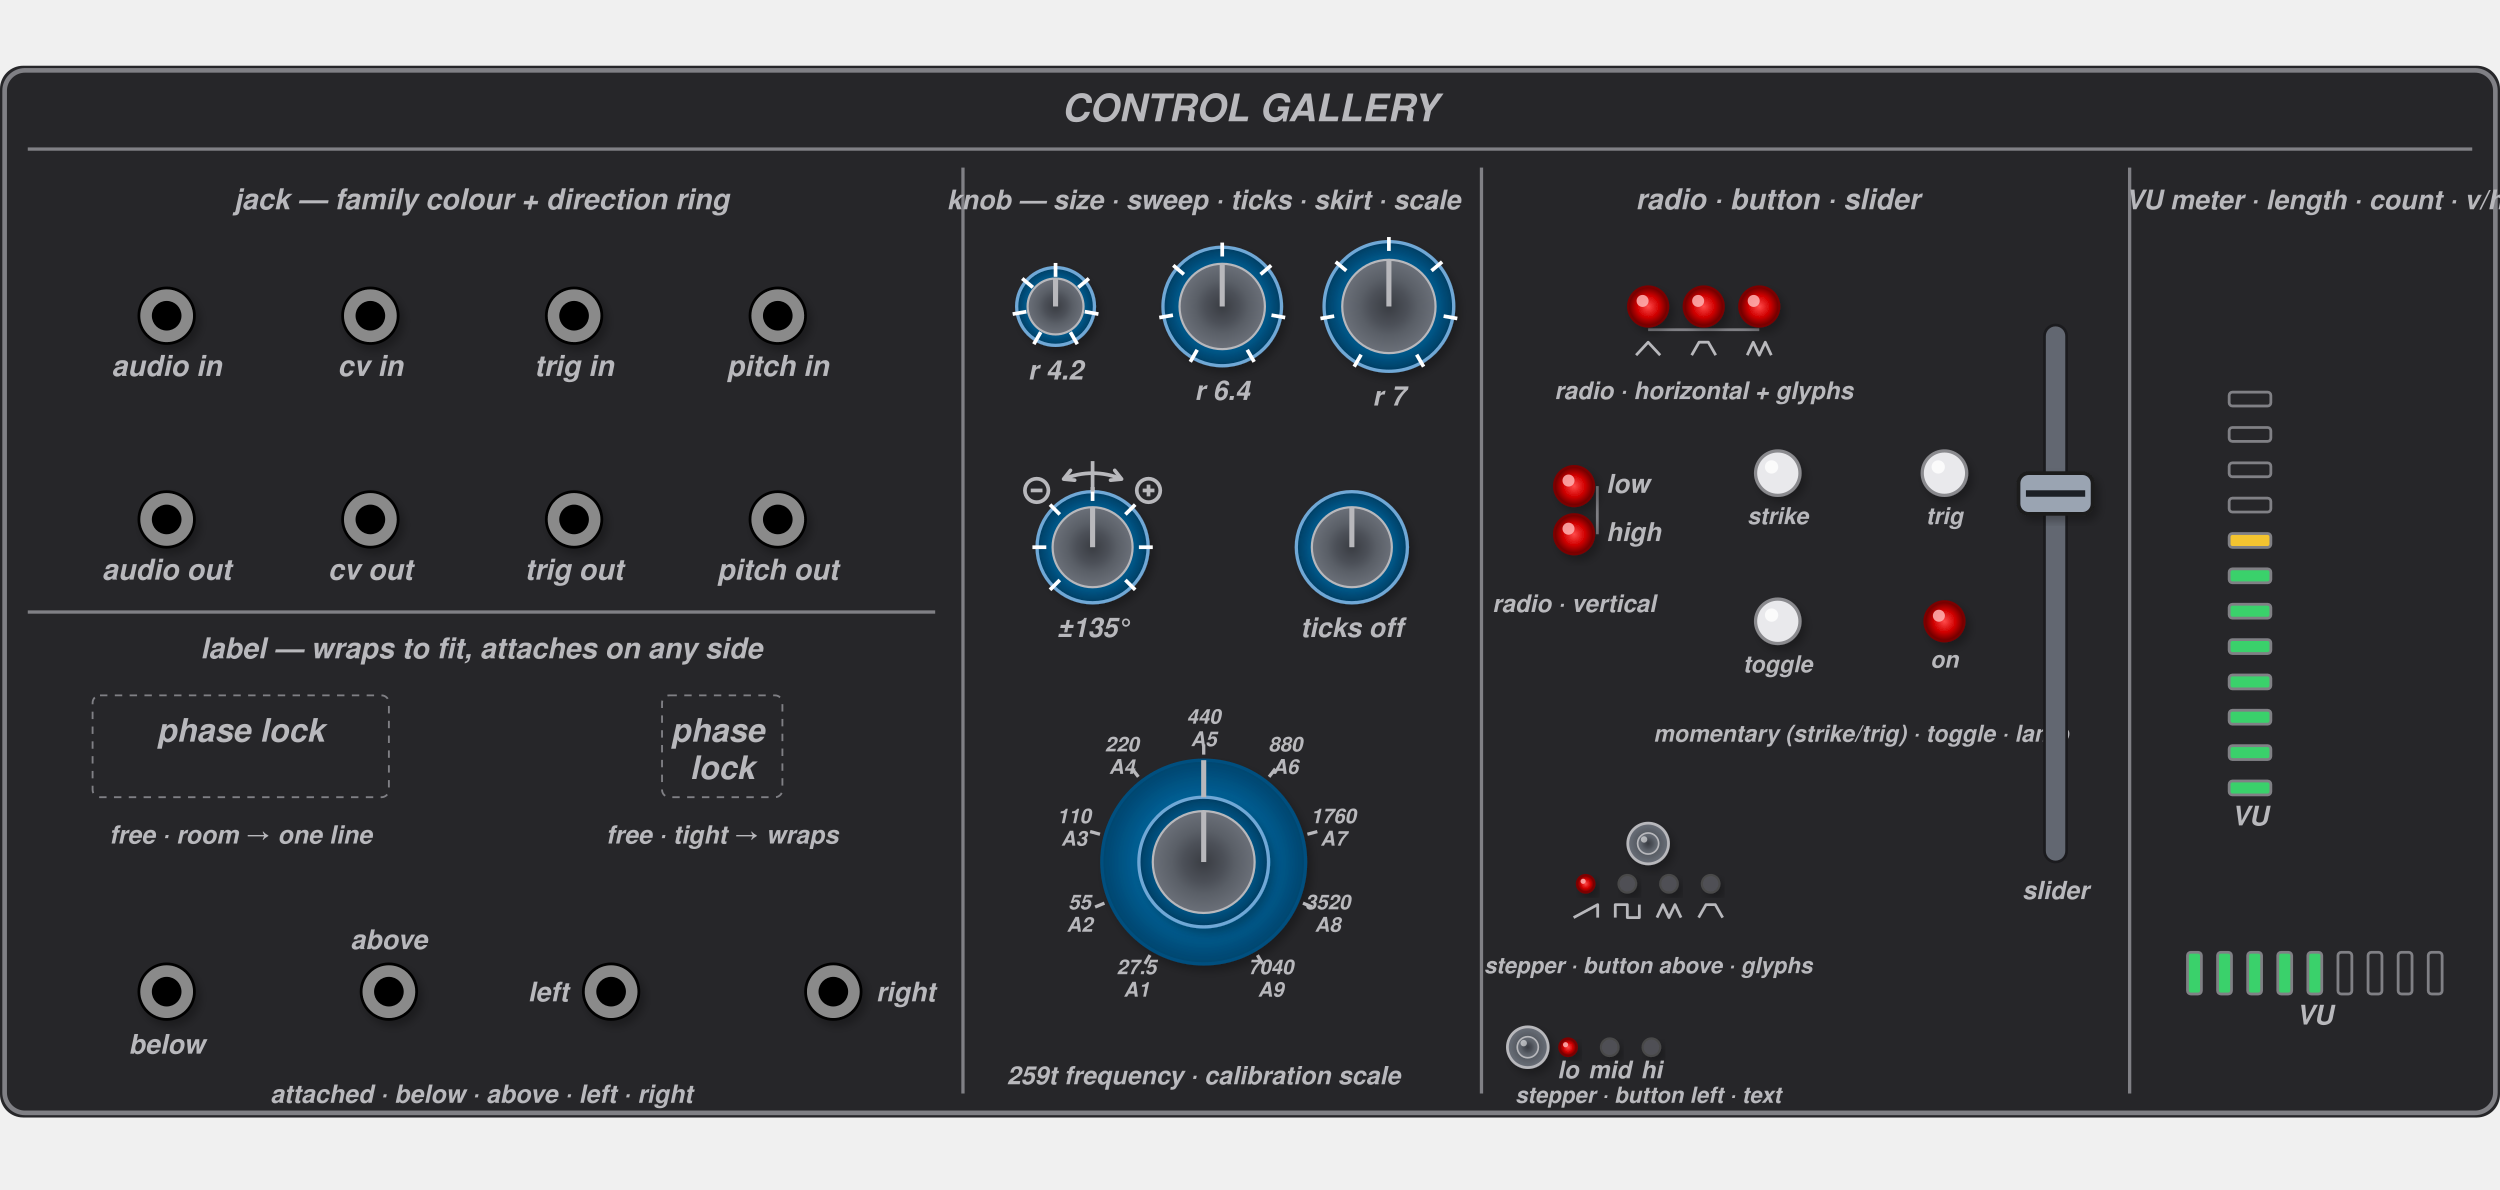
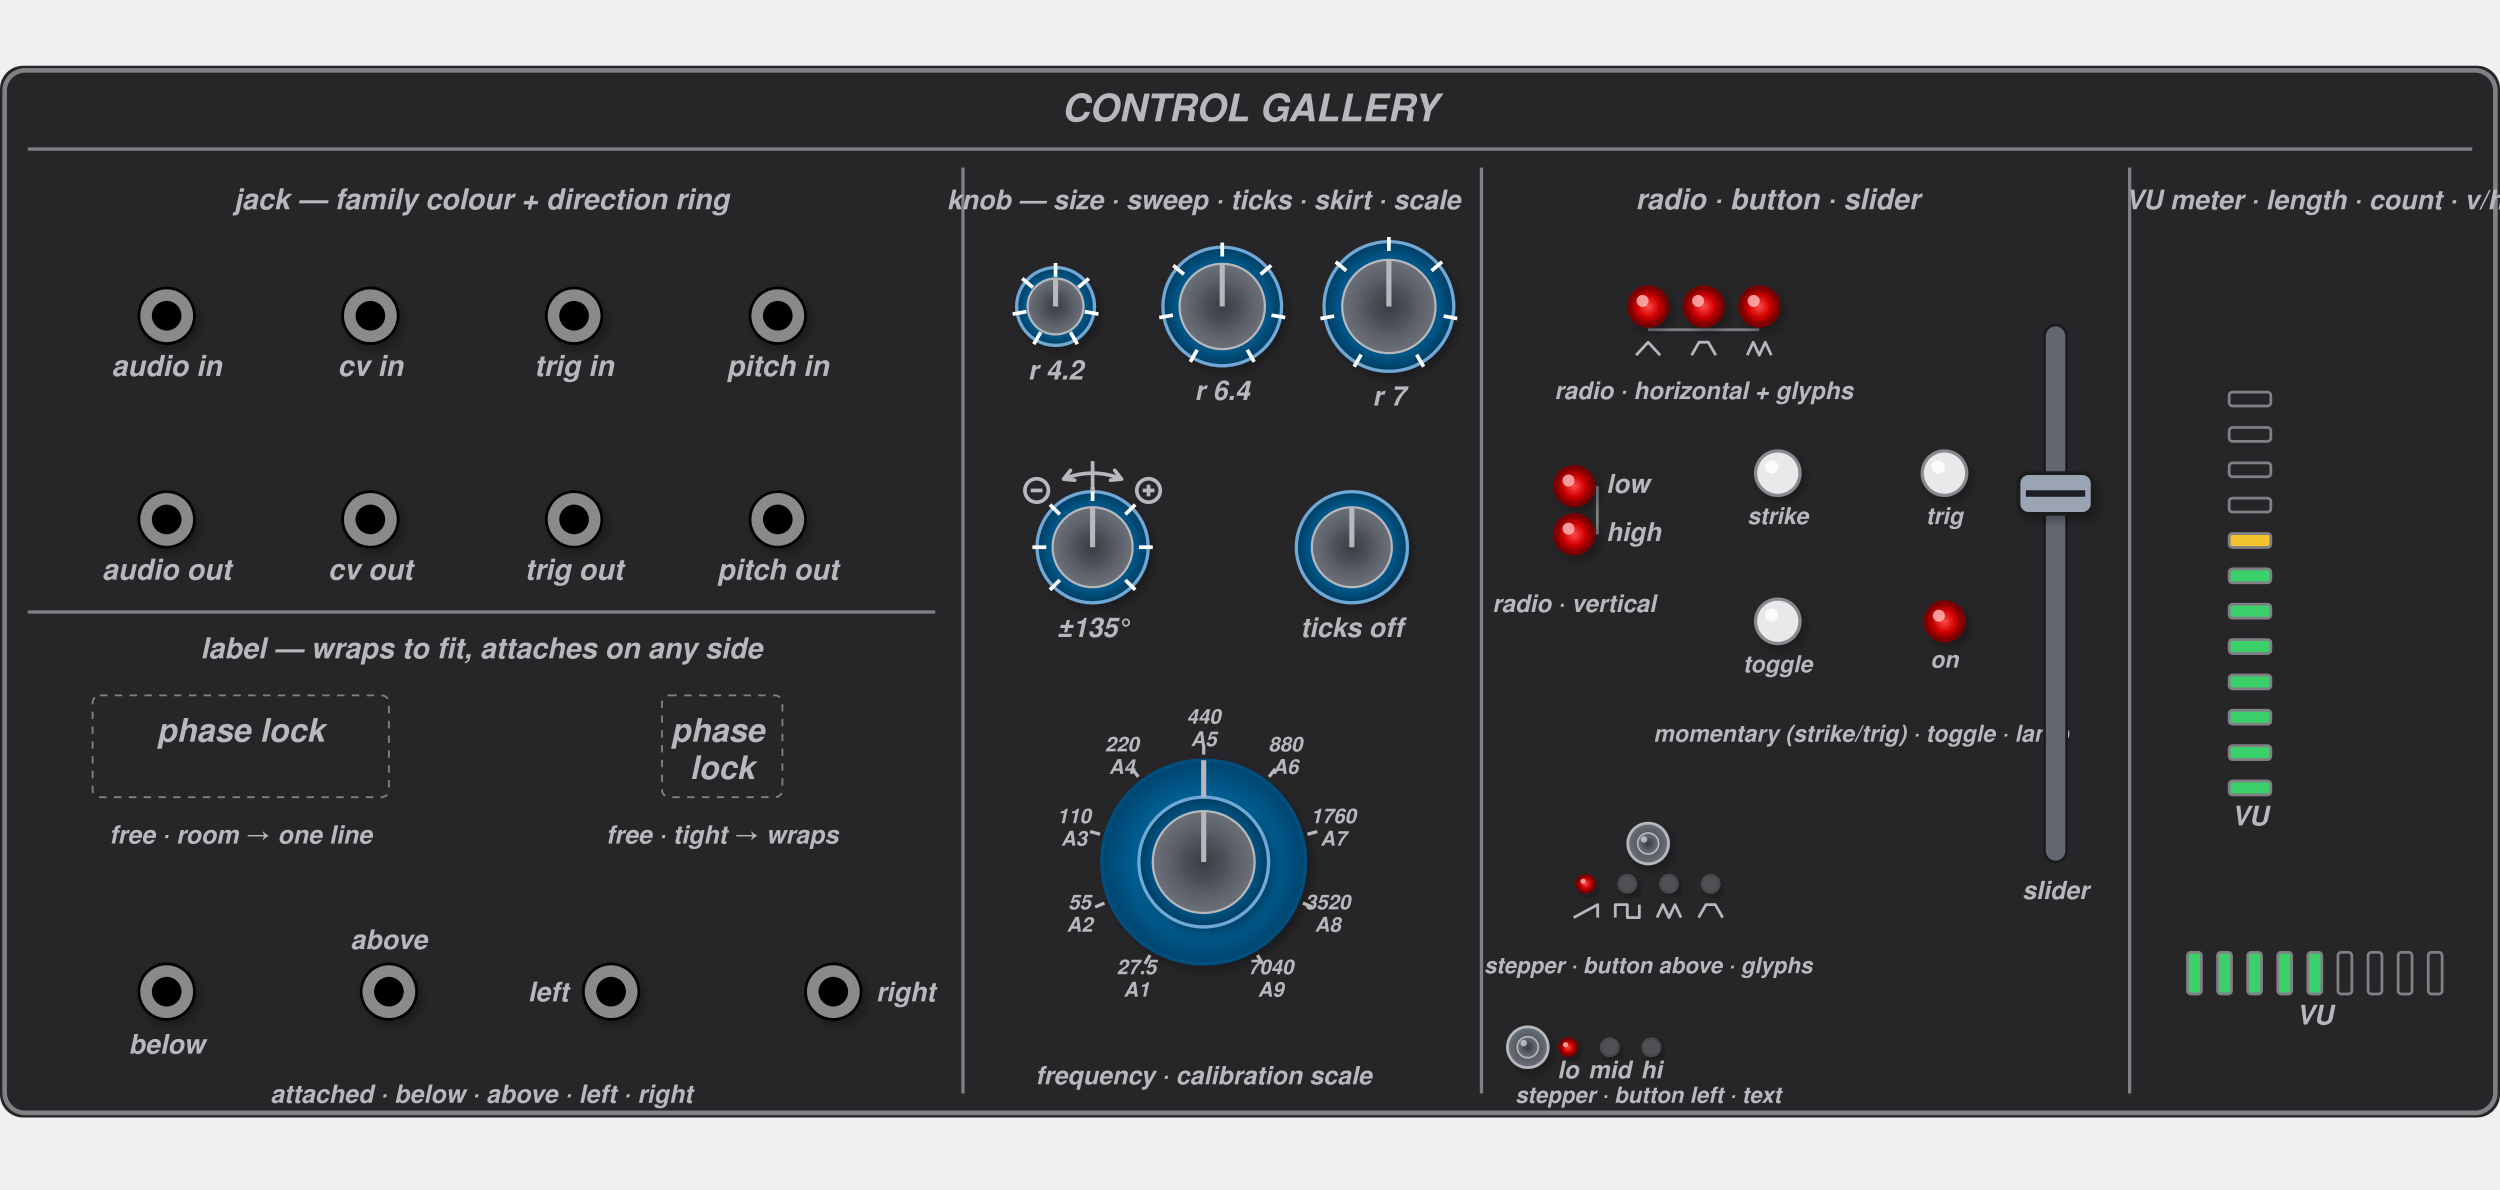
<svg xmlns="http://www.w3.org/2000/svg" width="270mm" height="128.5mm" viewBox="0 0 270 128.5" font-family="Arial Narrow, Helvetica, Arial, sans-serif">
  <defs>
    <filter id="softShadow" x="-30%" y="-30%" width="160%" height="160%">
      <feDropShadow dx="0.473" dy="0.592" stdDeviation="0.473" flood-color="#000" flood-opacity=".28" />
    </filter>
    <radialGradient id="blueRing">
      <stop offset="0" stop-color="#1688cc" />
      <stop offset="0.55" stop-color="#006da8" />
      <stop offset="1" stop-color="#003d62" />
    </radialGradient>
    <radialGradient id="blueDial">
      <stop offset="0" stop-color="#1d79b7" />
      <stop offset="0.6" stop-color="#00639a" />
      <stop offset="1" stop-color="#00456e" />
    </radialGradient>
    <radialGradient id="knobCap">
      <stop offset="0" stop-color="#3a3d43" />
      <stop offset="0.4" stop-color="#4c5058" />
      <stop offset="0.62" stop-color="#5a5f67" />
      <stop offset="1" stop-color="#6b7079" />
    </radialGradient>
    <radialGradient id="redLed">
      <stop offset="0" stop-color="#ff4a4a" />
      <stop offset="0.55" stop-color="#d00000" />
      <stop offset="1" stop-color="#650000" />
    </radialGradient>
  </defs>
  <g transform="translate(0 7.0994)">
    <rect x="0" y="0" width="270" height="113.591" rx="2.5" fill="#262629" />
    <rect x="0.5" y="0.5" width="269" height="112.591" rx="2.2" fill="none" stroke="#808085" stroke-width="0.5" />
    <text x="135" y="6" font-size="4.106" font-weight="700" font-style="italic" fill="#b8b8bc" text-anchor="middle" font-family="Arial Narrow, Helvetica, Arial, sans-serif">CONTROL GALLERY</text>
    <line x1="3" y1="9" x2="267" y2="9" stroke="#808085" stroke-width="0.355" />
    <line x1="104" y1="11" x2="104" y2="111" stroke="#808085" stroke-width="0.355" />
    <line x1="160" y1="11" x2="160" y2="111" stroke="#808085" stroke-width="0.355" />
    <line x1="230" y1="11" x2="230" y2="111" stroke="#808085" stroke-width="0.355" />
    <text x="52" y="15.5" font-size="3.106" font-weight="700" font-style="italic" fill="#b8b8bc" text-anchor="middle" font-family="Arial Narrow, Helvetica, Arial, sans-serif">jack — family colour + direction ring</text>
    <g data-wcoast-port="audioIn" data-wcoast-cx="18" data-wcoast-cy="27">
      <circle cx="18" cy="27" r="3" fill="#8a8a8a" stroke="#000000" stroke-width="0.3" filter="url(#softShadow)" />
      <circle cx="18" cy="27" r="1.6" fill="#000000" />
    </g>
    <text x="18" y="33.5" font-size="3.106" font-weight="700" font-style="italic" fill="#b8b8bc" text-anchor="middle" font-family="Arial Narrow, Helvetica, Arial, sans-serif">audio in</text>
    <g data-wcoast-port="audioOut" data-wcoast-cx="18" data-wcoast-cy="49">
      <circle cx="18" cy="49" r="3" fill="#8a8a8a" stroke="#000000" stroke-width="0.3" filter="url(#softShadow)" />
      <circle cx="18" cy="49" r="1.6" fill="#000000" />
    </g>
    <text x="18" y="55.5" font-size="3.106" font-weight="700" font-style="italic" fill="#b8b8bc" text-anchor="middle" font-family="Arial Narrow, Helvetica, Arial, sans-serif">audio out</text>
    <g data-wcoast-port="cvIn" data-wcoast-cx="40" data-wcoast-cy="27">
      <circle cx="40" cy="27" r="3" fill="#8a8a8a" stroke="#000000" stroke-width="0.3" filter="url(#softShadow)" />
      <circle cx="40" cy="27" r="1.6" fill="#000000" />
    </g>
    <text x="40" y="33.5" font-size="3.106" font-weight="700" font-style="italic" fill="#b8b8bc" text-anchor="middle" font-family="Arial Narrow, Helvetica, Arial, sans-serif">cv in</text>
    <g data-wcoast-port="cvOut" data-wcoast-cx="40" data-wcoast-cy="49">
      <circle cx="40" cy="49" r="3" fill="#8a8a8a" stroke="#000000" stroke-width="0.3" filter="url(#softShadow)" />
      <circle cx="40" cy="49" r="1.6" fill="#000000" />
    </g>
    <text x="40" y="55.5" font-size="3.106" font-weight="700" font-style="italic" fill="#b8b8bc" text-anchor="middle" font-family="Arial Narrow, Helvetica, Arial, sans-serif">cv out</text>
    <g data-wcoast-port="trigIn" data-wcoast-cx="62" data-wcoast-cy="27">
      <circle cx="62" cy="27" r="3" fill="#8a8a8a" stroke="#000000" stroke-width="0.3" filter="url(#softShadow)" />
      <circle cx="62" cy="27" r="1.6" fill="#000000" />
    </g>
    <text x="62" y="33.5" font-size="3.106" font-weight="700" font-style="italic" fill="#b8b8bc" text-anchor="middle" font-family="Arial Narrow, Helvetica, Arial, sans-serif">trig in</text>
    <g data-wcoast-port="trigOut" data-wcoast-cx="62" data-wcoast-cy="49">
      <circle cx="62" cy="49" r="3" fill="#8a8a8a" stroke="#000000" stroke-width="0.3" filter="url(#softShadow)" />
      <circle cx="62" cy="49" r="1.6" fill="#000000" />
    </g>
    <text x="62" y="55.5" font-size="3.106" font-weight="700" font-style="italic" fill="#b8b8bc" text-anchor="middle" font-family="Arial Narrow, Helvetica, Arial, sans-serif">trig out</text>
    <g data-wcoast-port="pitchIn" data-wcoast-cx="84" data-wcoast-cy="27">
      <circle cx="84" cy="27" r="3" fill="#8a8a8a" stroke="#000000" stroke-width="0.3" filter="url(#softShadow)" />
      <circle cx="84" cy="27" r="1.6" fill="#000000" />
    </g>
    <text x="84" y="33.5" font-size="3.106" font-weight="700" font-style="italic" fill="#b8b8bc" text-anchor="middle" font-family="Arial Narrow, Helvetica, Arial, sans-serif">pitch in</text>
    <g data-wcoast-port="pitchOut" data-wcoast-cx="84" data-wcoast-cy="49">
      <circle cx="84" cy="49" r="3" fill="#8a8a8a" stroke="#000000" stroke-width="0.3" filter="url(#softShadow)" />
      <circle cx="84" cy="49" r="1.6" fill="#000000" />
    </g>
    <text x="84" y="55.5" font-size="3.106" font-weight="700" font-style="italic" fill="#b8b8bc" text-anchor="middle" font-family="Arial Narrow, Helvetica, Arial, sans-serif">pitch out</text>
    <line x1="3" y1="59" x2="101" y2="59" stroke="#808085" stroke-width="0.355" />
    <text x="52" y="64" font-size="3.106" font-weight="700" font-style="italic" fill="#b8b8bc" text-anchor="middle" font-family="Arial Narrow, Helvetica, Arial, sans-serif">label — wraps to fit, attaches on any side</text>
    <rect x="10.00" y="68" width="32" height="11" rx="0.8" fill="none" stroke="#808085" stroke-width="0.2" stroke-dasharray="0.8 0.8" />
    <text x="26" y="73" font-size="3.506" font-weight="700" font-style="italic" fill="#b8b8bc" text-anchor="middle" font-family="Arial Narrow, Helvetica, Arial, sans-serif">phase lock</text>
    <text x="26" y="84" font-size="2.706" font-weight="700" font-style="italic" fill="#b8b8bc" text-anchor="middle" font-family="Arial Narrow, Helvetica, Arial, sans-serif">free · room → one line</text>
    <rect x="71.50" y="68" width="13" height="11" rx="0.8" fill="none" stroke="#808085" stroke-width="0.2" stroke-dasharray="0.8 0.8" />
    <text x="78" y="73" font-size="3.506" font-weight="700" font-style="italic" fill="#b8b8bc" text-anchor="middle" font-family="Arial Narrow, Helvetica, Arial, sans-serif">
      <tspan x="78" dy="0">phase</tspan>
      <tspan x="78" dy="4.03">lock</tspan>
    </text>
    <text x="78" y="84" font-size="2.706" font-weight="700" font-style="italic" fill="#b8b8bc" text-anchor="middle" font-family="Arial Narrow, Helvetica, Arial, sans-serif">free · tight → wraps</text>
    <g data-wcoast-port="labelBelow" data-wcoast-cx="18" data-wcoast-cy="100">
      <circle cx="18" cy="100" r="3" fill="#8a8a8a" stroke="#000000" stroke-width="0.3" filter="url(#softShadow)" />
      <circle cx="18" cy="100" r="1.6" fill="#000000" />
    </g>
    <text x="18" y="106.692" font-size="2.906" font-weight="700" font-style="italic" fill="#b8b8bc" text-anchor="middle" font-family="Arial Narrow, Helvetica, Arial, sans-serif">below</text>
    <g data-wcoast-port="labelAbove" data-wcoast-cx="42" data-wcoast-cy="100">
      <circle cx="42" cy="100" r="3" fill="#8a8a8a" stroke="#000000" stroke-width="0.3" filter="url(#softShadow)" />
      <circle cx="42" cy="100" r="1.6" fill="#000000" />
    </g>
    <text x="42" y="95.4" font-size="2.906" font-weight="700" font-style="italic" fill="#b8b8bc" text-anchor="middle" font-family="Arial Narrow, Helvetica, Arial, sans-serif">above</text>
    <g data-wcoast-port="labelLeft" data-wcoast-cx="66" data-wcoast-cy="100">
      <circle cx="66" cy="100" r="3" fill="#8a8a8a" stroke="#000000" stroke-width="0.3" filter="url(#softShadow)" />
      <circle cx="66" cy="100" r="1.6" fill="#000000" />
    </g>
    <text x="61.4" y="101.046" font-size="2.906" font-weight="700" font-style="italic" fill="#b8b8bc" text-anchor="end" font-family="Arial Narrow, Helvetica, Arial, sans-serif">left</text>
    <g data-wcoast-port="labelRight" data-wcoast-cx="90" data-wcoast-cy="100">
      <circle cx="90" cy="100" r="3" fill="#8a8a8a" stroke="#000000" stroke-width="0.3" filter="url(#softShadow)" />
      <circle cx="90" cy="100" r="1.6" fill="#000000" />
    </g>
    <text x="94.6" y="101.046" font-size="2.906" font-weight="700" font-style="italic" fill="#b8b8bc" text-anchor="start" font-family="Arial Narrow, Helvetica, Arial, sans-serif">right</text>
    <text x="52" y="112" font-size="2.706" font-weight="700" font-style="italic" fill="#b8b8bc" text-anchor="middle" font-family="Arial Narrow, Helvetica, Arial, sans-serif">attached · below · above · left · right</text>
    <text x="130" y="15.5" font-size="2.906" font-weight="700" font-style="italic" fill="#b8b8bc" text-anchor="middle" font-family="Arial Narrow, Helvetica, Arial, sans-serif">knob — size · sweep · ticks · skirt · scale</text>
    <g data-wcoast-param="knobSmall" data-wcoast-cx="114" data-wcoast-cy="26" data-wcoast-angle-min="-150" data-wcoast-angle-max="150">
      <circle cx="114" cy="26" r="4.2" fill="url(#blueRing)" stroke="#6fa8d6" stroke-width="0.355" filter="url(#softShadow)" />
      <circle cx="114" cy="26" r="3.02" fill="url(#knobCap)" stroke="#b8b8bc" stroke-width="0.237" />
      <g data-wcoast-role="indicator">
        <line x1="112.40" y1="28.77" x2="111.65" y2="30.07" stroke="#ffffff" stroke-width="0.4" />
        <line x1="110.85" y1="26.56" x2="109.37" y2="26.82" stroke="#ffffff" stroke-width="0.4" />
        <line x1="111.55" y1="23.94" x2="110.40" y2="22.98" stroke="#ffffff" stroke-width="0.4" />
        <line x1="114.00" y1="22.80" x2="114.00" y2="21.30" stroke="#ffffff" stroke-width="0.4" />
        <line x1="116.45" y1="23.94" x2="117.60" y2="22.98" stroke="#ffffff" stroke-width="0.4" />
        <line x1="117.15" y1="26.56" x2="118.63" y2="26.82" stroke="#ffffff" stroke-width="0.4" />
        <line x1="115.60" y1="28.77" x2="116.35" y2="30.07" stroke="#ffffff" stroke-width="0.4" />
        <line x1="114" y1="26" x2="114" y2="22.98" stroke="#b8b8bc" stroke-width="0.55" />
      </g>
    </g>
    <text x="114" y="33.892" font-size="2.906" font-weight="700" font-style="italic" fill="#b8b8bc" text-anchor="middle" font-family="Arial Narrow, Helvetica, Arial, sans-serif">r 4.2</text>
    <g data-wcoast-param="knobMedium" data-wcoast-cx="132" data-wcoast-cy="26" data-wcoast-angle-min="-150" data-wcoast-angle-max="150">
      <circle cx="132" cy="26" r="6.4" fill="url(#blueRing)" stroke="#6fa8d6" stroke-width="0.355" filter="url(#softShadow)" />
      <circle cx="132" cy="26" r="4.61" fill="url(#knobCap)" stroke="#b8b8bc" stroke-width="0.237" />
      <g data-wcoast-role="indicator">
        <line x1="129.30" y1="30.68" x2="128.55" y2="31.98" stroke="#ffffff" stroke-width="0.4" />
        <line x1="126.68" y1="26.94" x2="125.20" y2="27.20" stroke="#ffffff" stroke-width="0.4" />
        <line x1="127.86" y1="22.53" x2="126.71" y2="21.56" stroke="#ffffff" stroke-width="0.4" />
        <line x1="132.00" y1="20.60" x2="132.00" y2="19.10" stroke="#ffffff" stroke-width="0.4" />
        <line x1="136.14" y1="22.53" x2="137.29" y2="21.56" stroke="#ffffff" stroke-width="0.4" />
        <line x1="137.32" y1="26.94" x2="138.80" y2="27.20" stroke="#ffffff" stroke-width="0.4" />
        <line x1="134.70" y1="30.68" x2="135.45" y2="31.98" stroke="#ffffff" stroke-width="0.4" />
        <line x1="132" y1="26" x2="132" y2="21.39" stroke="#b8b8bc" stroke-width="0.55" />
      </g>
    </g>
    <text x="132" y="36.092" font-size="2.906" font-weight="700" font-style="italic" fill="#b8b8bc" text-anchor="middle" font-family="Arial Narrow, Helvetica, Arial, sans-serif">r 6.4</text>
    <g data-wcoast-param="knobLarge" data-wcoast-cx="150" data-wcoast-cy="26" data-wcoast-angle-min="-150" data-wcoast-angle-max="150">
      <circle cx="150" cy="26" r="7" fill="url(#blueRing)" stroke="#6fa8d6" stroke-width="0.355" filter="url(#softShadow)" />
      <circle cx="150" cy="26" r="5.04" fill="url(#knobCap)" stroke="#b8b8bc" stroke-width="0.237" />
      <g data-wcoast-role="indicator">
        <line x1="147.00" y1="31.20" x2="146.25" y2="32.50" stroke="#ffffff" stroke-width="0.4" />
        <line x1="144.09" y1="27.04" x2="142.61" y2="27.30" stroke="#ffffff" stroke-width="0.4" />
        <line x1="145.40" y1="22.14" x2="144.25" y2="21.18" stroke="#ffffff" stroke-width="0.4" />
        <line x1="150.00" y1="20.00" x2="150.00" y2="18.50" stroke="#ffffff" stroke-width="0.4" />
        <line x1="154.60" y1="22.14" x2="155.75" y2="21.18" stroke="#ffffff" stroke-width="0.4" />
        <line x1="155.91" y1="27.04" x2="157.39" y2="27.30" stroke="#ffffff" stroke-width="0.4" />
        <line x1="153.00" y1="31.20" x2="153.75" y2="32.50" stroke="#ffffff" stroke-width="0.4" />
        <line x1="150" y1="26" x2="150" y2="20.96" stroke="#b8b8bc" stroke-width="0.55" />
      </g>
    </g>
    <text x="150" y="36.692" font-size="2.906" font-weight="700" font-style="italic" fill="#b8b8bc" text-anchor="middle" font-family="Arial Narrow, Helvetica, Arial, sans-serif">r 7</text>
    <g data-wcoast-param="knobDiv" data-wcoast-cx="118" data-wcoast-cy="52" data-wcoast-angle-min="-135" data-wcoast-angle-max="135">
      <circle cx="118" cy="52" r="6" fill="url(#blueRing)" stroke="#6fa8d6" stroke-width="0.355" filter="url(#softShadow)" />
      <circle cx="118" cy="52" r="4.32" fill="url(#knobCap)" stroke="#b8b8bc" stroke-width="0.237" />
      <g data-wcoast-role="indicator">
        <line x1="114.46" y1="55.54" x2="113.40" y2="56.60" stroke="#ffffff" stroke-width="0.4" />
        <line x1="113.00" y1="52.00" x2="111.50" y2="52.00" stroke="#ffffff" stroke-width="0.4" />
        <line x1="114.46" y1="48.46" x2="113.40" y2="47.40" stroke="#ffffff" stroke-width="0.4" />
        <line x1="118.00" y1="47.00" x2="118.00" y2="45.50" stroke="#ffffff" stroke-width="0.4" />
        <line x1="121.54" y1="48.46" x2="122.60" y2="47.40" stroke="#ffffff" stroke-width="0.4" />
        <line x1="123.00" y1="52.00" x2="124.50" y2="52.00" stroke="#ffffff" stroke-width="0.4" />
        <line x1="121.54" y1="55.54" x2="122.60" y2="56.60" stroke="#ffffff" stroke-width="0.4" />
        <line x1="118" y1="52" x2="118" y2="47.68" stroke="#b8b8bc" stroke-width="0.55" />
      </g>
    </g>
    <text x="118" y="61.692" font-size="2.906" font-weight="700" font-style="italic" fill="#b8b8bc" text-anchor="middle" font-family="Arial Narrow, Helvetica, Arial, sans-serif">±135°</text>
    <g>
      <path d="M 114.87 44.64 A 8.00 8.00 0 0 1 121.13 44.64" fill="none" stroke="#b8b8bc" stroke-width="0.4" />
      <path d="M 114.87 44.64 l 1.19 0.12 M 114.87 44.64 l 0.74 -0.94" fill="none" stroke="#b8b8bc" stroke-width="0.4" stroke-linecap="round" />
      <path d="M 121.13 44.64 l -0.74 -0.94 M 121.13 44.64 l -1.19 0.12" fill="none" stroke="#b8b8bc" stroke-width="0.4" stroke-linecap="round" />
      <line x1="118" y1="46.00" x2="118" y2="42.70" stroke="#b8b8bc" stroke-width="0.4" />
      <circle cx="111.96" cy="45.87" r="1.27" fill="none" stroke="#b8b8bc" stroke-width="0.4" />
      <line x1="111.32" y1="45.87" x2="112.59" y2="45.87" stroke="#b8b8bc" stroke-width="0.4" />
      <circle cx="124.04" cy="45.87" r="1.27" fill="none" stroke="#b8b8bc" stroke-width="0.4" />
      <line x1="123.41" y1="45.87" x2="124.68" y2="45.87" stroke="#b8b8bc" stroke-width="0.4" />
      <line x1="124.04" y1="45.24" x2="124.04" y2="46.51" stroke="#b8b8bc" stroke-width="0.4" />
    </g>
    <g data-wcoast-param="knobBare" data-wcoast-cx="146" data-wcoast-cy="52" data-wcoast-angle-min="-150" data-wcoast-angle-max="150">
      <circle cx="146" cy="52" r="6" fill="url(#blueRing)" stroke="#6fa8d6" stroke-width="0.355" filter="url(#softShadow)" />
      <circle cx="146" cy="52" r="4.32" fill="url(#knobCap)" stroke="#b8b8bc" stroke-width="0.237" />
      <g data-wcoast-role="indicator">
        <line x1="146" y1="52" x2="146" y2="47.68" stroke="#b8b8bc" stroke-width="0.55" />
      </g>
    </g>
    <text x="146" y="61.692" font-size="2.906" font-weight="700" font-style="italic" fill="#b8b8bc" text-anchor="middle" font-family="Arial Narrow, Helvetica, Arial, sans-serif">ticks off</text>
    <g data-wcoast-param="knobSkirt" data-wcoast-cx="130" data-wcoast-cy="86" data-wcoast-angle-min="-150" data-wcoast-angle-max="150">
      <circle cx="130" cy="86" r="11" fill="url(#blueDial)" stroke="#00507f" stroke-width="0.355" filter="url(#softShadow)" />
      <circle cx="130" cy="86" r="7" fill="url(#blueRing)" stroke="#6fa8d6" stroke-width="0.355" filter="url(#softShadow)" />
      <circle cx="130" cy="86" r="5.5" fill="url(#knobCap)" stroke="#b8b8bc" stroke-width="0.237" />
      <line x1="124.20" y1="96.05" x2="123.65" y2="97.00" stroke="#b8b8bc" stroke-width="0.355" />
      <text x="122.75" y="98.116" font-size="2.206" font-weight="700" font-style="italic" fill="#b8b8bc" text-anchor="middle" font-family="Arial Narrow, Helvetica, Arial, sans-serif">27.5</text>
      <text x="122.75" y="100.543" font-size="2.206" font-weight="700" font-style="italic" fill="#b8b8bc" text-anchor="middle" font-family="Arial Narrow, Helvetica, Arial, sans-serif">A1</text>
      <line x1="119.28" y1="90.44" x2="118.27" y2="90.86" stroke="#b8b8bc" stroke-width="0.355" />
      <text x="116.604" y="91.108" font-size="2.206" font-weight="700" font-style="italic" fill="#b8b8bc" text-anchor="middle" font-family="Arial Narrow, Helvetica, Arial, sans-serif">55</text>
      <text x="116.604" y="93.534" font-size="2.206" font-weight="700" font-style="italic" fill="#b8b8bc" text-anchor="middle" font-family="Arial Narrow, Helvetica, Arial, sans-serif">A2</text>
      <line x1="118.80" y1="83.00" x2="117.73" y2="82.71" stroke="#b8b8bc" stroke-width="0.355" />
      <text x="115.994" y="81.806" font-size="2.206" font-weight="700" font-style="italic" fill="#b8b8bc" text-anchor="middle" font-family="Arial Narrow, Helvetica, Arial, sans-serif">110</text>
      <text x="115.994" y="84.233" font-size="2.206" font-weight="700" font-style="italic" fill="#b8b8bc" text-anchor="middle" font-family="Arial Narrow, Helvetica, Arial, sans-serif">A3</text>
      <line x1="122.94" y1="76.80" x2="122.27" y2="75.92" stroke="#b8b8bc" stroke-width="0.355" />
      <text x="121.173" y="74.055" font-size="2.206" font-weight="700" font-style="italic" fill="#b8b8bc" text-anchor="middle" font-family="Arial Narrow, Helvetica, Arial, sans-serif">220</text>
      <text x="121.173" y="76.482" font-size="2.206" font-weight="700" font-style="italic" fill="#b8b8bc" text-anchor="middle" font-family="Arial Narrow, Helvetica, Arial, sans-serif">A4</text>
      <line x1="130.00" y1="74.40" x2="130.00" y2="73.30" stroke="#b8b8bc" stroke-width="0.355" />
      <text x="130" y="71.059" font-size="2.206" font-weight="700" font-style="italic" fill="#b8b8bc" text-anchor="middle" font-family="Arial Narrow, Helvetica, Arial, sans-serif">440</text>
      <text x="130" y="73.485" font-size="2.206" font-weight="700" font-style="italic" fill="#b8b8bc" text-anchor="middle" font-family="Arial Narrow, Helvetica, Arial, sans-serif">A5</text>
      <line x1="137.06" y1="76.80" x2="137.73" y2="75.92" stroke="#b8b8bc" stroke-width="0.355" />
      <text x="138.827" y="74.055" font-size="2.206" font-weight="700" font-style="italic" fill="#b8b8bc" text-anchor="middle" font-family="Arial Narrow, Helvetica, Arial, sans-serif">880</text>
      <text x="138.827" y="76.482" font-size="2.206" font-weight="700" font-style="italic" fill="#b8b8bc" text-anchor="middle" font-family="Arial Narrow, Helvetica, Arial, sans-serif">A6</text>
      <line x1="141.20" y1="83.00" x2="142.27" y2="82.71" stroke="#b8b8bc" stroke-width="0.355" />
      <text x="144.006" y="81.806" font-size="2.206" font-weight="700" font-style="italic" fill="#b8b8bc" text-anchor="middle" font-family="Arial Narrow, Helvetica, Arial, sans-serif">1760</text>
      <text x="144.006" y="84.233" font-size="2.206" font-weight="700" font-style="italic" fill="#b8b8bc" text-anchor="middle" font-family="Arial Narrow, Helvetica, Arial, sans-serif">A7</text>
      <line x1="140.72" y1="90.44" x2="141.73" y2="90.86" stroke="#b8b8bc" stroke-width="0.355" />
      <text x="143.396" y="91.108" font-size="2.206" font-weight="700" font-style="italic" fill="#b8b8bc" text-anchor="middle" font-family="Arial Narrow, Helvetica, Arial, sans-serif">3520</text>
      <text x="143.396" y="93.534" font-size="2.206" font-weight="700" font-style="italic" fill="#b8b8bc" text-anchor="middle" font-family="Arial Narrow, Helvetica, Arial, sans-serif">A8</text>
      <line x1="135.80" y1="96.05" x2="136.35" y2="97.00" stroke="#b8b8bc" stroke-width="0.355" />
      <text x="137.25" y="98.116" font-size="2.206" font-weight="700" font-style="italic" fill="#b8b8bc" text-anchor="middle" font-family="Arial Narrow, Helvetica, Arial, sans-serif">7040</text>
      <text x="137.25" y="100.543" font-size="2.206" font-weight="700" font-style="italic" fill="#b8b8bc" text-anchor="middle" font-family="Arial Narrow, Helvetica, Arial, sans-serif">A9</text>
      <g data-wcoast-role="indicator">
        <line x1="130" y1="86" x2="130" y2="80.50" stroke="#b8b8bc" stroke-width="0.55" />
        <line x1="130" y1="79.00" x2="130" y2="75.00" stroke="#b8b8bc" stroke-width="0.55" />
      </g>
    </g>
-     <text x="130" y="110" font-size="2.706" font-weight="700" font-style="italic" fill="#b8b8bc" text-anchor="middle" font-family="Arial Narrow, Helvetica, Arial, sans-serif">259t frequency · calibration scale</text>
+     <text x="130" y="110" font-size="2.706" font-weight="700" font-style="italic" fill="#b8b8bc" text-anchor="middle" font-family="Arial Narrow, Helvetica, Arial, sans-serif">frequency · calibration scale</text>
    <text x="192" y="15.5" font-size="3.106" font-weight="700" font-style="italic" fill="#b8b8bc" text-anchor="middle" font-family="Arial Narrow, Helvetica, Arial, sans-serif">radio · button · slider</text>
    <g data-wcoast-param="radioMode">
      <line x1="178.00" y1="28.51" x2="190.00" y2="28.51" stroke="#808085" stroke-width="0.3" />
      <circle cx="178" cy="26" r="2.16" fill="url(#redLed)" stroke="#7c0000" stroke-width="0.237" filter="url(#softShadow)" data-wcoast-role="step-indicator" data-wcoast-step="transient" />
      <circle cx="177.40" cy="25.40" r="0.65" fill="#ffb4b4" opacity="0.85" pointer-events="none" />
      <polyline points="176.70,31.26 178,29.86 179.30,31.26" fill="none" stroke="#b8b8bc" stroke-width="0.3" stroke-linejoin="round" />
      <circle cx="184" cy="26" r="2.16" fill="url(#redLed)" stroke="#7c0000" stroke-width="0.237" filter="url(#softShadow)" data-wcoast-role="step-indicator" data-wcoast-step="sustained" />
      <circle cx="183.40" cy="25.40" r="0.65" fill="#ffb4b4" opacity="0.85" pointer-events="none" />
      <polyline points="182.70,31.26 183.50,29.86 184.50,29.86 185.30,31.26" fill="none" stroke="#b8b8bc" stroke-width="0.3" stroke-linejoin="round" />
      <circle cx="190" cy="26" r="2.16" fill="url(#redLed)" stroke="#7c0000" stroke-width="0.237" filter="url(#softShadow)" data-wcoast-role="step-indicator" data-wcoast-step="cyclic" />
      <circle cx="189.40" cy="25.40" r="0.65" fill="#ffb4b4" opacity="0.85" pointer-events="none" />
      <polyline points="188.70,31.26 189.35,29.86 190,31.26 190.65,29.86 191.30,31.26" fill="none" stroke="#b8b8bc" stroke-width="0.3" stroke-linejoin="round" />
    </g>
    <text x="184" y="36" font-size="2.606" font-weight="700" font-style="italic" fill="#b8b8bc" text-anchor="middle" font-family="Arial Narrow, Helvetica, Arial, sans-serif">radio · horizontal + glyphs</text>
    <g data-wcoast-param="radioRange">
      <line x1="172.51" y1="45.40" x2="172.51" y2="50.60" stroke="#808085" stroke-width="0.3" />
      <circle cx="170" cy="45.4" r="2.16" fill="url(#redLed)" stroke="#7c0000" stroke-width="0.237" filter="url(#softShadow)" data-wcoast-role="step-indicator" data-wcoast-step="low" />
      <circle cx="169.40" cy="44.80" r="0.65" fill="#ffb4b4" opacity="0.85" pointer-events="none" />
      <text x="173.46" y="46.135" font-size="2.806" font-weight="700" font-style="italic" fill="#b8b8bc" text-anchor="start" font-family="Arial Narrow, Helvetica, Arial, sans-serif">low</text>
      <circle cx="170" cy="50.6" r="2.16" fill="url(#redLed)" stroke="#7c0000" stroke-width="0.237" filter="url(#softShadow)" data-wcoast-role="step-indicator" data-wcoast-step="high" />
      <circle cx="169.40" cy="50.00" r="0.65" fill="#ffb4b4" opacity="0.85" pointer-events="none" />
      <text x="173.46" y="51.335" font-size="2.806" font-weight="700" font-style="italic" fill="#b8b8bc" text-anchor="start" font-family="Arial Narrow, Helvetica, Arial, sans-serif">high</text>
    </g>
    <text x="170" y="59" font-size="2.606" font-weight="700" font-style="italic" fill="#b8b8bc" text-anchor="middle" font-family="Arial Narrow, Helvetica, Arial, sans-serif">radio · vertical</text>
    <g data-wcoast-param="btnStrike">
      <circle cx="192" cy="44" r="2.4" fill="#e9e9ec" stroke="#8a8a8e" stroke-width="0.35" filter="url(#softShadow)" data-wcoast-role="step-indicator" data-wcoast-step="on" />
      <circle cx="191.33" cy="43.33" r="0.72" fill="#ffffff" opacity="0.8" pointer-events="none" />
    </g>
    <text x="192" y="49.5" font-size="2.506" font-weight="700" font-style="italic" fill="#b8b8bc" text-anchor="middle" font-family="Arial Narrow, Helvetica, Arial, sans-serif">strike</text>
    <g data-wcoast-param="btnTrig">
      <circle cx="210" cy="44" r="2.4" fill="#e9e9ec" stroke="#8a8a8e" stroke-width="0.35" filter="url(#softShadow)" data-wcoast-role="step-indicator" data-wcoast-step="on" />
      <circle cx="209.33" cy="43.33" r="0.72" fill="#ffffff" opacity="0.8" pointer-events="none" />
    </g>
    <text x="210" y="49.5" font-size="2.506" font-weight="700" font-style="italic" fill="#b8b8bc" text-anchor="middle" font-family="Arial Narrow, Helvetica, Arial, sans-serif">trig</text>
    <g data-wcoast-param="btnToggle">
      <circle cx="192" cy="60" r="2.4" fill="#e9e9ec" stroke="#8a8a8e" stroke-width="0.35" filter="url(#softShadow)" data-wcoast-role="step-indicator" data-wcoast-step="on" />
      <circle cx="191.33" cy="59.33" r="0.72" fill="#ffffff" opacity="0.8" pointer-events="none" />
    </g>
    <text x="192" y="65.5" font-size="2.506" font-weight="700" font-style="italic" fill="#b8b8bc" text-anchor="middle" font-family="Arial Narrow, Helvetica, Arial, sans-serif">toggle</text>
    <g data-wcoast-param="btnOn">
      <circle cx="210" cy="60" r="2.16" fill="url(#redLed)" stroke="#7c0000" stroke-width="0.237" filter="url(#softShadow)" data-wcoast-role="step-indicator" data-wcoast-step="on" />
      <circle cx="209.40" cy="59.40" r="0.65" fill="#ffb4b4" opacity="0.85" pointer-events="none" />
    </g>
    <text x="210" y="65" font-size="2.506" font-weight="700" font-style="italic" fill="#b8b8bc" text-anchor="middle" font-family="Arial Narrow, Helvetica, Arial, sans-serif">on</text>
    <text x="201" y="73" font-size="2.506" font-weight="700" font-style="italic" fill="#b8b8bc" text-anchor="middle" font-family="Arial Narrow, Helvetica, Arial, sans-serif">momentary (strike/trig) · toggle · lamp</text>
    <g data-wcoast-param="stepWave">
      <circle cx="178" cy="84" r="2.2" fill="url(#knobCap)" stroke="#b8b8bc" stroke-width="0.3" filter="url(#softShadow)" data-wcoast-role="stepper" style="cursor:pointer" />
      <circle cx="178" cy="84" r="1.14" fill="url(#knobCap)" stroke="#b8b8bc" stroke-width="0.18" pointer-events="none" />
      <circle cx="177.56" cy="83.56" r="0.35" fill="#ffffff" opacity="0.55" pointer-events="none" />
      <circle cx="171.25" cy="88.35" r="0.95" fill="url(#redLed)" stroke="#7c0000" stroke-width="0.237" filter="url(#softShadow)" data-wcoast-role="step-indicator" data-wcoast-step="sawtooth" />
      <circle cx="170.98" cy="88.08" r="0.28" fill="#ffb4b4" opacity="0.85" pointer-events="none" />
      <polyline points="169.95,92.00 172.55,90.60 172.55,92.00" fill="none" stroke="#b8b8bc" stroke-width="0.3" stroke-linejoin="round" />
      <circle cx="175.75" cy="88.35" r="0.95" fill="#505055" stroke="#4a4a4a" stroke-width="0.237" filter="url(#softShadow)" data-wcoast-role="step-indicator" data-wcoast-step="square" />
      <circle cx="175.48" cy="88.08" r="0.28" fill="#ffb4b4" opacity="0" pointer-events="none" />
      <path d="M 174.45 92.00 L 174.45 90.60 L 175.75 90.60 L 175.75 92.00 L 177.05 92.00 L 177.05 90.60" fill="none" stroke="#b8b8bc" stroke-width="0.3" stroke-linejoin="round" />
      <circle cx="180.25" cy="88.35" r="0.95" fill="#505055" stroke="#4a4a4a" stroke-width="0.237" filter="url(#softShadow)" data-wcoast-role="step-indicator" data-wcoast-step="triangle" />
      <circle cx="179.98" cy="88.08" r="0.28" fill="#ffb4b4" opacity="0" pointer-events="none" />
      <polyline points="178.95,92.00 179.60,90.60 180.25,92.00 180.90,90.60 181.55,92.00" fill="none" stroke="#b8b8bc" stroke-width="0.3" stroke-linejoin="round" />
      <circle cx="184.75" cy="88.35" r="0.95" fill="#505055" stroke="#4a4a4a" stroke-width="0.237" filter="url(#softShadow)" data-wcoast-role="step-indicator" data-wcoast-step="sustained" />
      <circle cx="184.48" cy="88.08" r="0.28" fill="#ffb4b4" opacity="0" pointer-events="none" />
      <polyline points="183.45,92.00 184.25,90.60 185.25,90.60 186.05,92.00" fill="none" stroke="#b8b8bc" stroke-width="0.3" stroke-linejoin="round" />
    </g>
    <text x="178" y="98" font-size="2.406" font-weight="700" font-style="italic" fill="#b8b8bc" text-anchor="middle" font-family="Arial Narrow, Helvetica, Arial, sans-serif">stepper · button above · glyphs</text>
    <g data-wcoast-param="stepRange">
      <circle cx="165" cy="106" r="2.2" fill="url(#knobCap)" stroke="#b8b8bc" stroke-width="0.3" filter="url(#softShadow)" data-wcoast-role="stepper" style="cursor:pointer" />
      <circle cx="165" cy="106" r="1.14" fill="url(#knobCap)" stroke="#b8b8bc" stroke-width="0.18" pointer-events="none" />
      <circle cx="164.56" cy="105.56" r="0.35" fill="#ffffff" opacity="0.55" pointer-events="none" />
      <circle cx="169.35" cy="106" r="0.95" fill="url(#redLed)" stroke="#7c0000" stroke-width="0.237" filter="url(#softShadow)" data-wcoast-role="step-indicator" data-wcoast-step="lo" />
      <circle cx="169.08" cy="105.73" r="0.28" fill="#ffb4b4" opacity="0.85" pointer-events="none" />
      <text x="169.35" y="109.35" font-size="2.606" font-weight="700" font-style="italic" fill="#b8b8bc" text-anchor="middle" font-family="Arial Narrow, Helvetica, Arial, sans-serif">lo</text>
      <circle cx="173.85" cy="106" r="0.95" fill="#505055" stroke="#4a4a4a" stroke-width="0.237" filter="url(#softShadow)" data-wcoast-role="step-indicator" data-wcoast-step="mid" />
      <circle cx="173.58" cy="105.73" r="0.28" fill="#ffb4b4" opacity="0" pointer-events="none" />
      <text x="173.85" y="109.35" font-size="2.606" font-weight="700" font-style="italic" fill="#b8b8bc" text-anchor="middle" font-family="Arial Narrow, Helvetica, Arial, sans-serif">mid</text>
      <circle cx="178.35" cy="106" r="0.95" fill="#505055" stroke="#4a4a4a" stroke-width="0.237" filter="url(#softShadow)" data-wcoast-role="step-indicator" data-wcoast-step="hi" />
      <circle cx="178.08" cy="105.73" r="0.28" fill="#ffb4b4" opacity="0" pointer-events="none" />
      <text x="178.35" y="109.35" font-size="2.606" font-weight="700" font-style="italic" fill="#b8b8bc" text-anchor="middle" font-family="Arial Narrow, Helvetica, Arial, sans-serif">hi</text>
    </g>
    <text x="178" y="112" font-size="2.406" font-weight="700" font-style="italic" fill="#b8b8bc" text-anchor="middle" font-family="Arial Narrow, Helvetica, Arial, sans-serif">stepper · button left · text</text>
    <g data-wcoast-param="sliderLevel" data-wcoast-role="slider" data-wcoast-cx="222" data-wcoast-top="30" data-wcoast-bot="84">
      <rect x="220.80" y="28.00" width="2.4" height="58.00" rx="1.2" fill="#626771" stroke="#1b1b1e" stroke-width="0.3" />
      <g data-wcoast-role="handle" transform="translate(0 -10.800)">
        <rect x="218.00" y="54.80" width="8" height="4.4" rx="1.1" fill="#9aa4b2" stroke="#1b1b1e" stroke-width="0.4" filter="url(#softShadow)" />
        <line x1="218.80" y1="57" x2="225.20" y2="57" stroke="#1c2026" stroke-width="0.7" />
      </g>
    </g>
    <text x="222" y="90" font-size="2.706" font-weight="700" font-style="italic" fill="#b8b8bc" text-anchor="middle" font-family="Arial Narrow, Helvetica, Arial, sans-serif">slider</text>
    <text x="250" y="15.5" font-size="2.906" font-weight="700" font-style="italic" fill="#b8b8bc" text-anchor="middle" font-family="Arial Narrow, Helvetica, Arial, sans-serif">VU meter · length · count · v/h</text>
    <g data-wcoast-role="vu" data-wcoast-chan="A">
      <rect x="240.75" y="77.25" width="4.5" height="1.5" rx="0.35" fill="#3ad16b" stroke="#808085" stroke-width="0.3" data-wcoast-seg="0" />
      <rect x="240.75" y="73.43" width="4.5" height="1.5" rx="0.35" fill="#3ad16b" stroke="#808085" stroke-width="0.3" data-wcoast-seg="1" />
      <rect x="240.75" y="69.61" width="4.5" height="1.5" rx="0.35" fill="#3ad16b" stroke="#808085" stroke-width="0.3" data-wcoast-seg="2" />
      <rect x="240.75" y="65.80" width="4.5" height="1.5" rx="0.35" fill="#3ad16b" stroke="#808085" stroke-width="0.3" data-wcoast-seg="3" />
      <rect x="240.75" y="61.98" width="4.5" height="1.5" rx="0.35" fill="#3ad16b" stroke="#808085" stroke-width="0.3" data-wcoast-seg="4" />
      <rect x="240.75" y="58.16" width="4.5" height="1.5" rx="0.35" fill="#3ad16b" stroke="#808085" stroke-width="0.3" data-wcoast-seg="5" />
      <rect x="240.75" y="54.34" width="4.5" height="1.5" rx="0.35" fill="#3ad16b" stroke="#808085" stroke-width="0.3" data-wcoast-seg="6" />
      <rect x="240.75" y="50.52" width="4.5" height="1.5" rx="0.35" fill="#f4c430" stroke="#808085" stroke-width="0.3" data-wcoast-seg="7" />
      <rect x="240.75" y="46.70" width="4.5" height="1.5" rx="0.35" fill="none" stroke="#808085" stroke-width="0.3" data-wcoast-seg="8" />
      <rect x="240.75" y="42.89" width="4.5" height="1.5" rx="0.35" fill="none" stroke="#808085" stroke-width="0.3" data-wcoast-seg="9" />
      <rect x="240.75" y="39.07" width="4.5" height="1.5" rx="0.35" fill="none" stroke="#808085" stroke-width="0.3" data-wcoast-seg="10" />
      <rect x="240.75" y="35.25" width="4.5" height="1.5" rx="0.35" fill="none" stroke="#808085" stroke-width="0.3" data-wcoast-seg="11" />
    </g>
    <text x="243" y="82.05" font-size="2.906" font-weight="700" font-style="italic" fill="#b8b8bc" text-anchor="middle" font-family="Arial Narrow, Helvetica, Arial, sans-serif">VU</text>
    <g data-wcoast-role="vu" data-wcoast-chan="B">
      <rect x="236.25" y="95.75" width="1.5" height="4.5" rx="0.35" fill="#3ad16b" stroke="#808085" stroke-width="0.3" data-wcoast-seg="0" />
      <rect x="239.50" y="95.75" width="1.5" height="4.5" rx="0.35" fill="#3ad16b" stroke="#808085" stroke-width="0.3" data-wcoast-seg="1" />
      <rect x="242.75" y="95.75" width="1.5" height="4.5" rx="0.35" fill="#3ad16b" stroke="#808085" stroke-width="0.3" data-wcoast-seg="2" />
      <rect x="246.00" y="95.75" width="1.5" height="4.5" rx="0.35" fill="#3ad16b" stroke="#808085" stroke-width="0.3" data-wcoast-seg="3" />
      <rect x="249.25" y="95.75" width="1.5" height="4.5" rx="0.35" fill="#3ad16b" stroke="#808085" stroke-width="0.3" data-wcoast-seg="4" />
      <rect x="252.50" y="95.75" width="1.5" height="4.5" rx="0.35" fill="none" stroke="#808085" stroke-width="0.3" data-wcoast-seg="5" />
      <rect x="255.75" y="95.75" width="1.5" height="4.5" rx="0.35" fill="none" stroke="#808085" stroke-width="0.3" data-wcoast-seg="6" />
      <rect x="259.00" y="95.75" width="1.5" height="4.5" rx="0.35" fill="none" stroke="#808085" stroke-width="0.3" data-wcoast-seg="7" />
      <rect x="262.25" y="95.75" width="1.5" height="4.5" rx="0.35" fill="none" stroke="#808085" stroke-width="0.3" data-wcoast-seg="8" />
    </g>
    <text x="250" y="103.55" font-size="2.906" font-weight="700" font-style="italic" fill="#b8b8bc" text-anchor="middle" font-family="Arial Narrow, Helvetica, Arial, sans-serif">VU</text>
  </g>
</svg>
